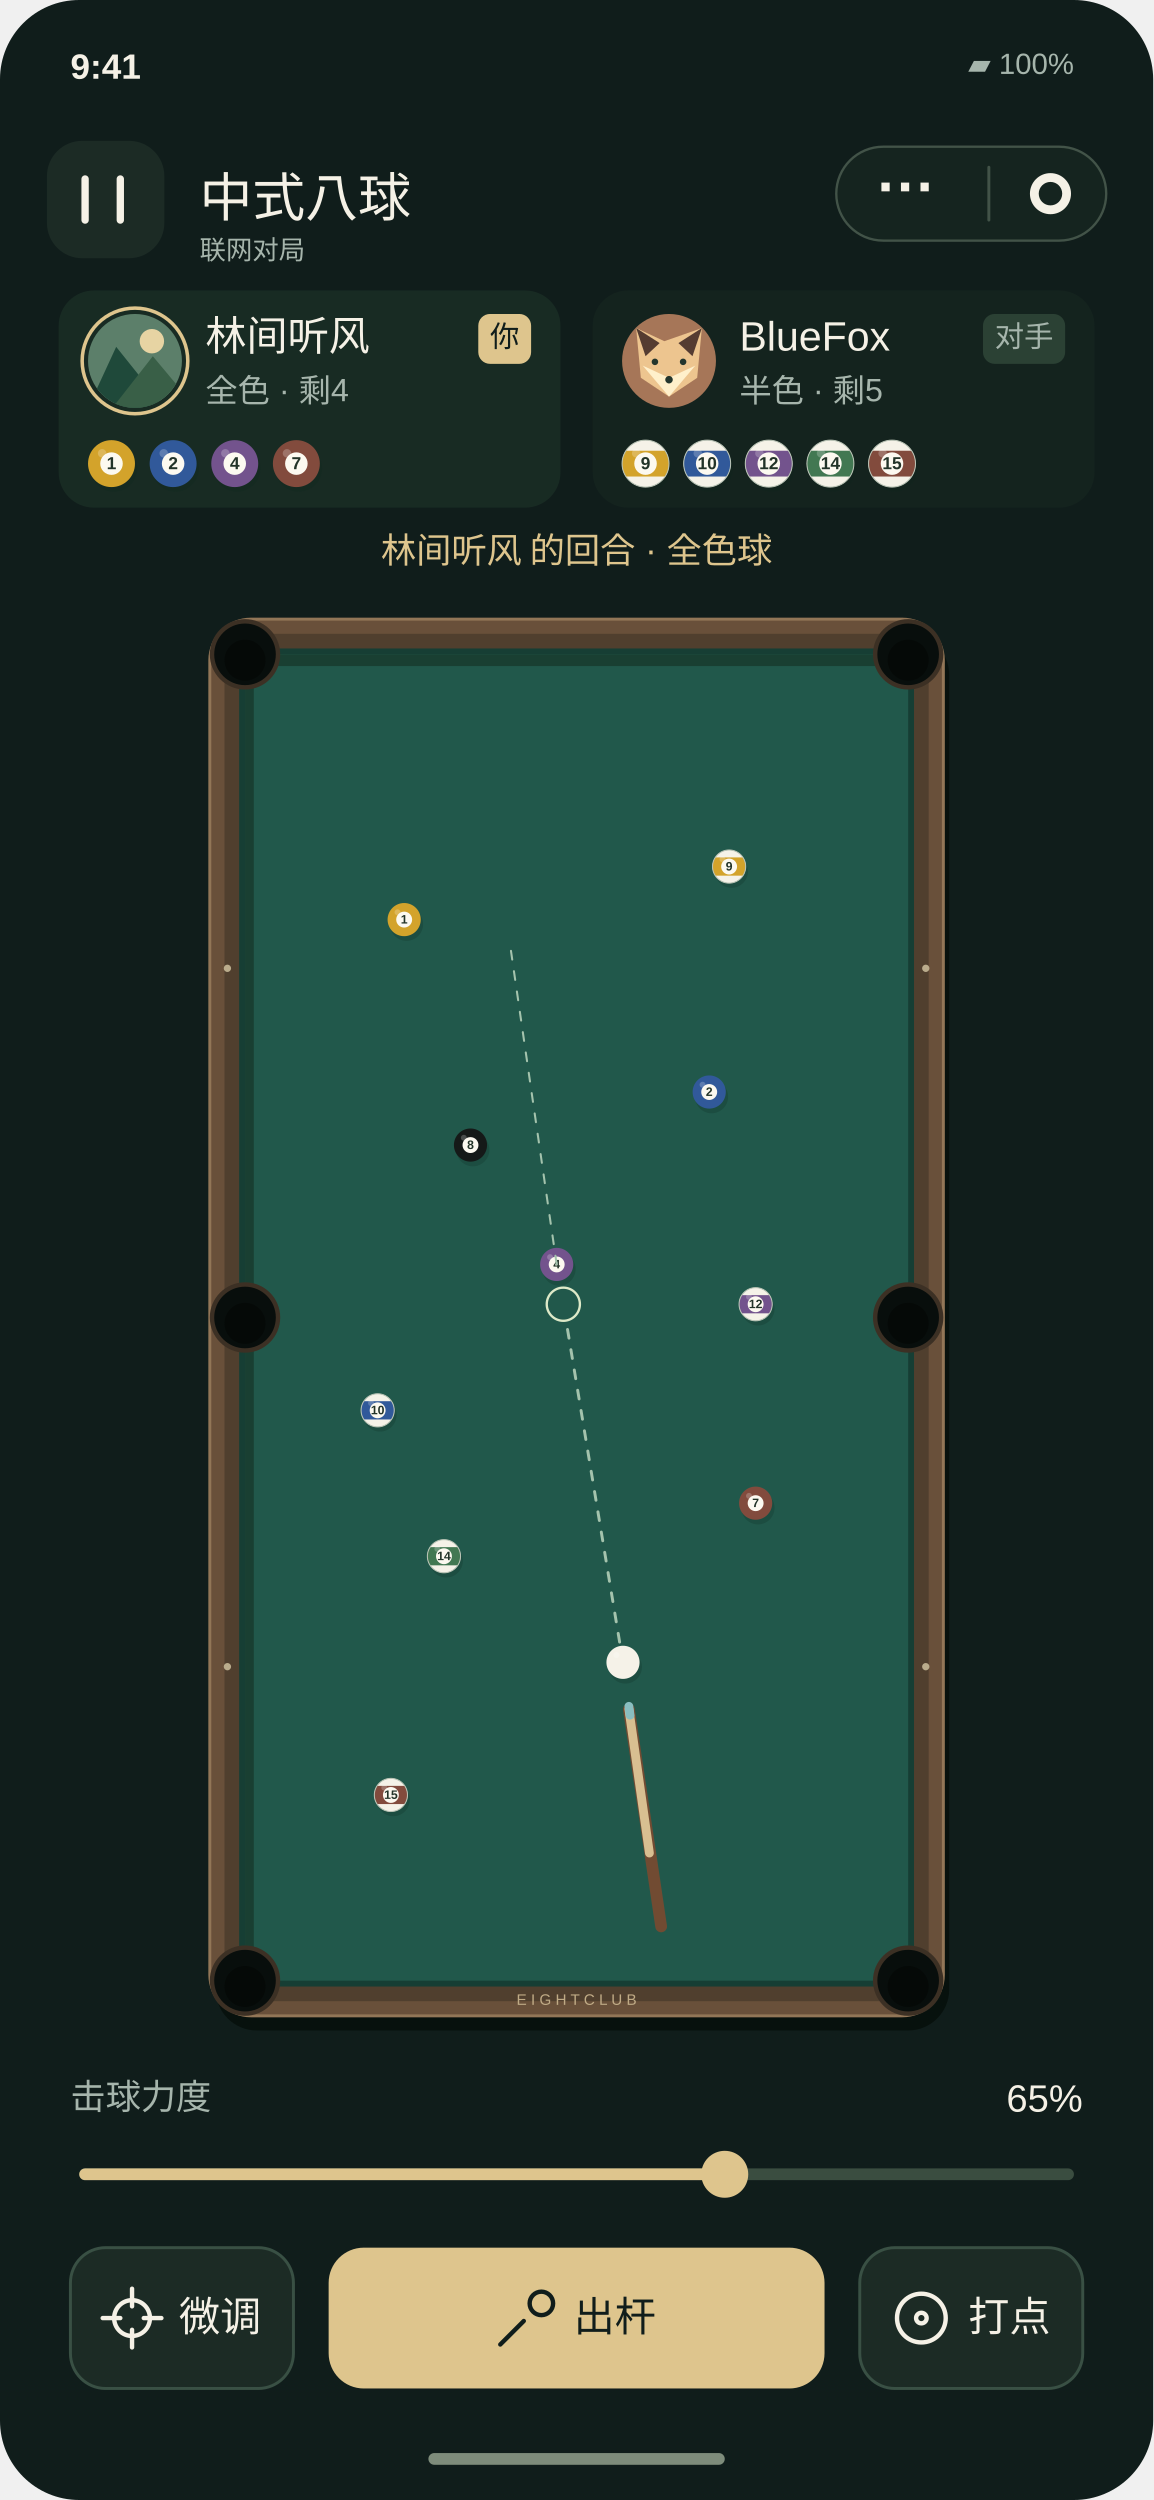
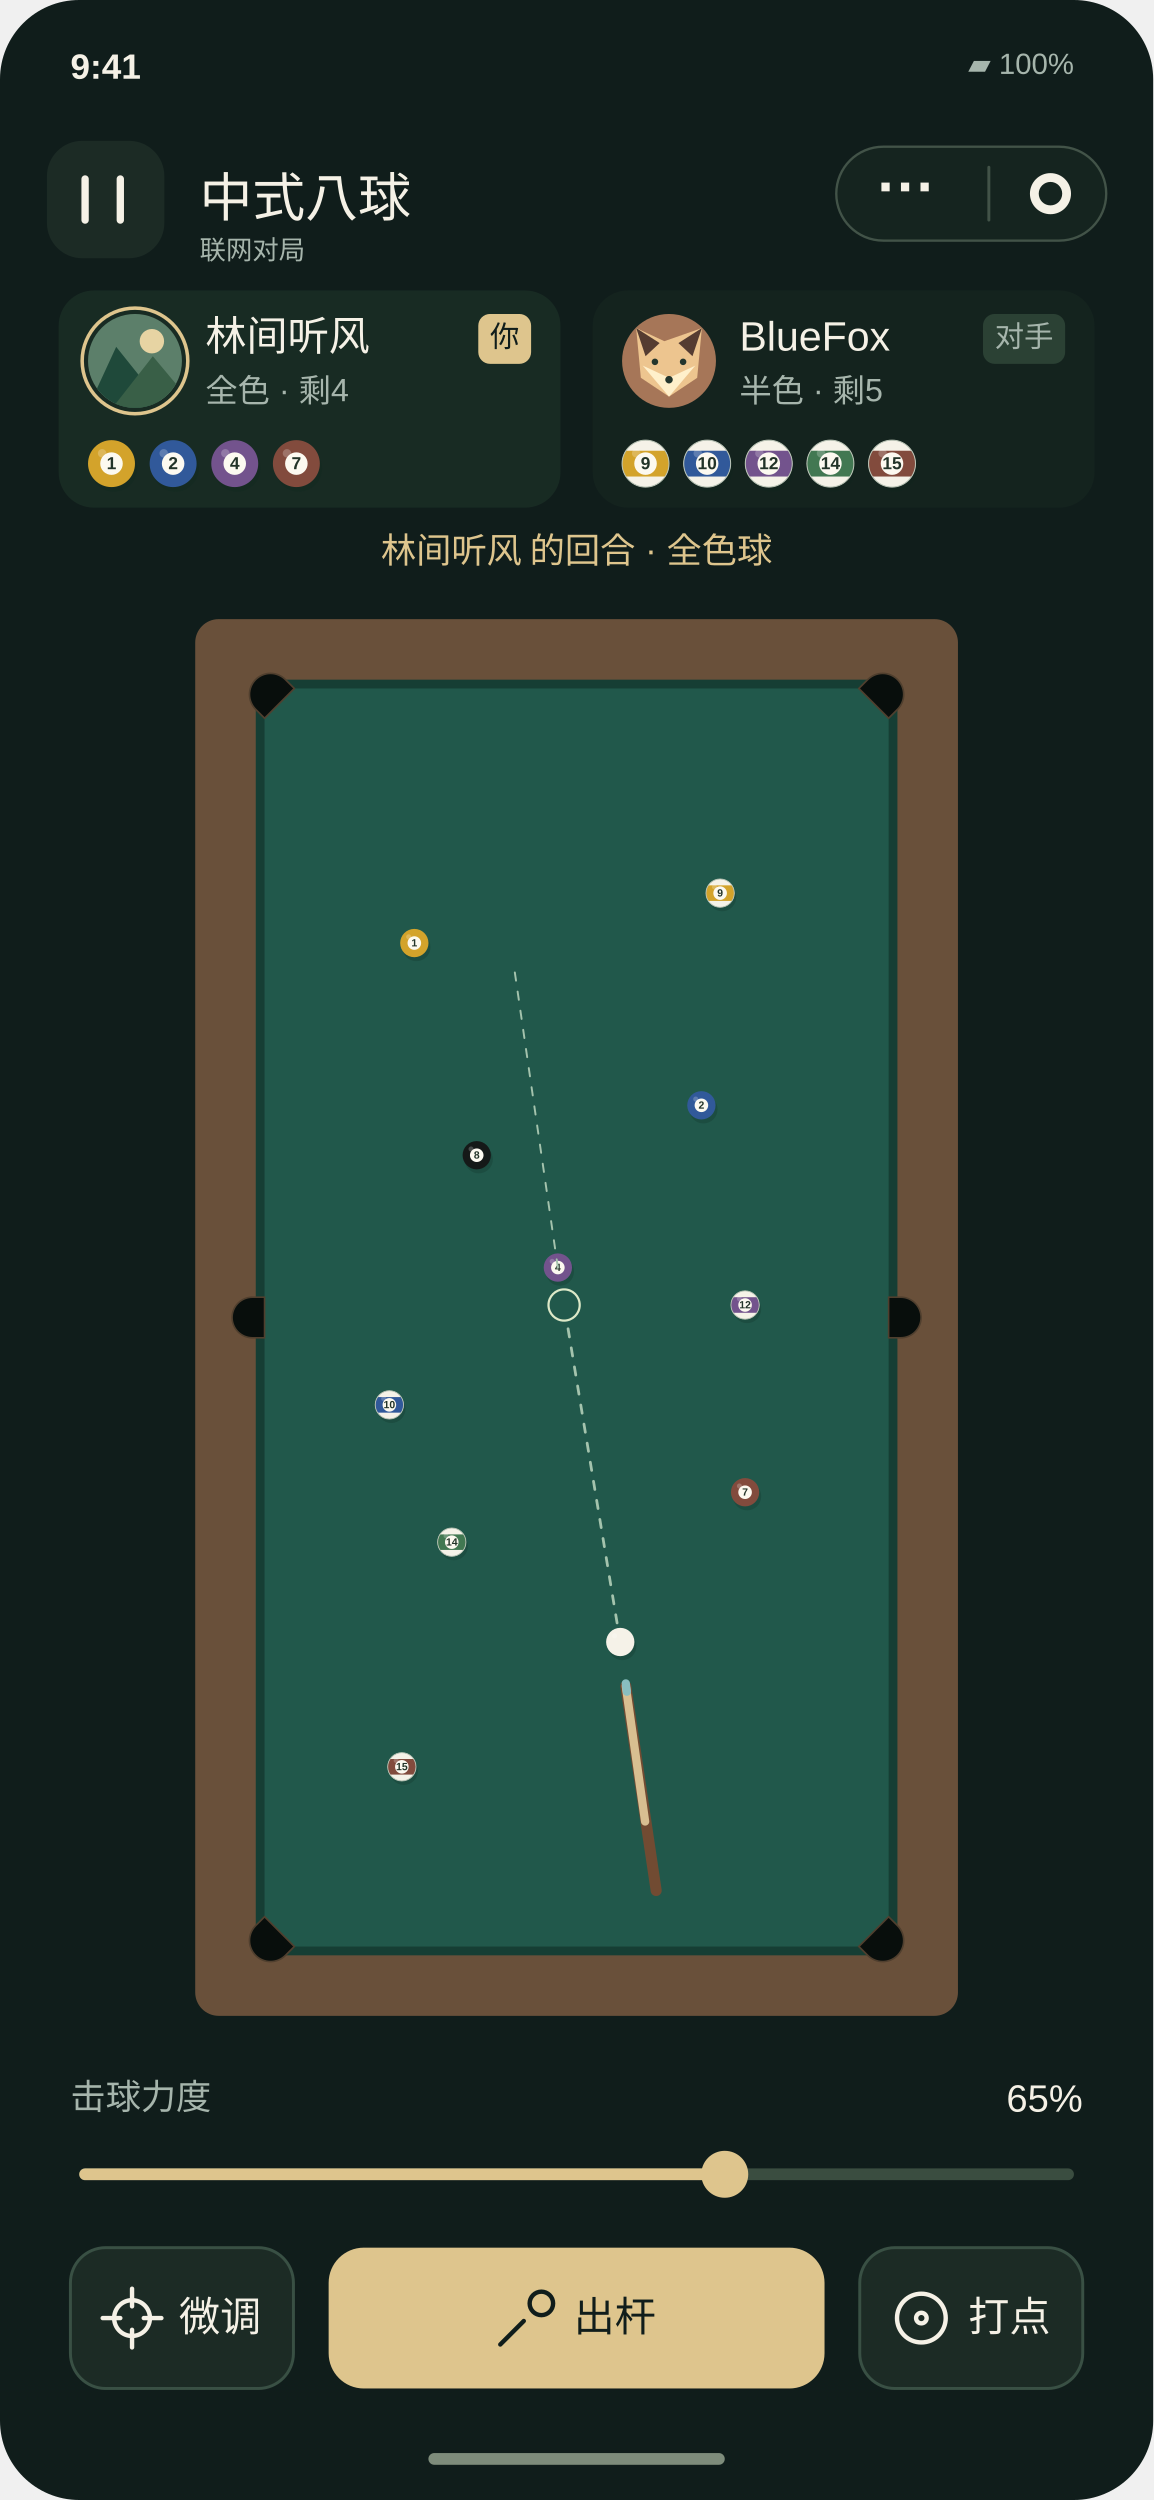
- <svg xmlns="http://www.w3.org/2000/svg" width="393" height="852" viewBox="0 0 393 852">
+ <svg xmlns="http://www.w3.org/2000/svg" width="393" height="852" viewBox="0 0 393 852" data-design-version="1.12" data-pocket-profile="not-finalized">
  <rect x="0" y="0" width="393" height="852" rx="27" fill="#101D1B" stroke="none" stroke-width="1" opacity="1" />
  <text x="24" y="26.84" text-anchor="start" font-family="Arial Unicode MS,PingFang SC,Arial,sans-serif" font-size="12" fill="#F5F1E6" font-weight="700">9:41</text>
  <text x="366" y="25.2" text-anchor="end" font-family="Arial Unicode MS,PingFang SC,Arial,sans-serif" font-size="10" fill="#A6B5AC" font-weight="400">▰  100%</text>
  <rect x="16" y="48" width="40" height="40" rx="12" fill="#1C2B25" stroke="none" stroke-width="1" opacity="1" />
  <line x1="29" y1="61" x2="29" y2="75" stroke="#F5F1E6" stroke-width="2.5" stroke-linecap="round" stroke-linejoin="round" />
  <line x1="41" y1="61" x2="41" y2="75" stroke="#F5F1E6" stroke-width="2.5" stroke-linecap="round" stroke-linejoin="round" />
  <text x="68" y="73.76" text-anchor="start" font-family="Arial Unicode MS,PingFang SC,Arial,sans-serif" font-size="18" fill="#F5F1E6" font-weight="400">中式八球</text>
  <text x="68" y="88.38" text-anchor="start" font-family="Arial Unicode MS,PingFang SC,Arial,sans-serif" font-size="9" fill="#A6B5AC" font-weight="400">联网对局</text>
  <rect x="285" y="50" width="92" height="32" rx="16" fill="#15241F" stroke="#425348" stroke-width="0.8" opacity="1" />
  <text x="309" y="70.4" text-anchor="middle" font-family="Arial Unicode MS,PingFang SC,Arial,sans-serif" font-size="20" fill="#F5F1E6" font-weight="700">···</text>
  <line x1="337" y1="57" x2="337" y2="75" stroke="#425348" stroke-width="1" stroke-linecap="round" stroke-linejoin="round" />
  <circle cx="358" cy="66" r="7" fill="#F5F1E6" stroke="none" stroke-width="1" opacity="1" />
  <circle cx="358" cy="66" r="4" fill="#15241F" stroke="none" stroke-width="1" opacity="1" />
  <rect x="20" y="99" width="171" height="74" rx="12" fill="#182B23" stroke="none" stroke-width="1" opacity="1" />
  <circle cx="46.0" cy="123.0" r="16.0" fill="#5C7F6A" stroke="none" stroke-width="1" opacity="1" />
  <defs>
    <clipPath id="circleclip15">
      <circle cx="46.0" cy="123.0" r="16.0" />
    </clipPath>
  </defs>
  <g clip-path="url(#circleclip15)">
    <circle cx="51.76" cy="116.28" r="4.16" fill="#E7D4A3" stroke="none" stroke-width="1" opacity="1" />
    <polygon points="30,139 39.6,118.2 56.24,139" fill="#1F493A" />
    <polygon points="38.32,139 52.08,121.4 66.8,139" fill="#395F47" />
  </g>
  <circle cx="46.0" cy="123.0" r="18.0" fill="none" stroke="#DEC58D" stroke-width="1.2" />
  <text x="70" y="119.48" text-anchor="start" font-family="Arial Unicode MS,PingFang SC,Arial,sans-serif" font-size="14" fill="#F5F1E6" font-weight="400">林间听风</text>
  <rect x="163" y="107" width="18" height="17" rx="4" fill="#DEC58D" stroke="none" stroke-width="1" opacity="1" />
  <text x="172.0" y="118.2" text-anchor="middle" font-family="Arial Unicode MS,PingFang SC,Arial,sans-serif" font-size="10" fill="#101D1B" font-weight="400">你</text>
  <text x="70" y="137.02" text-anchor="start" font-family="Arial Unicode MS,PingFang SC,Arial,sans-serif" font-size="11" fill="#A6B5AC" font-weight="400">全色 · 剩4</text>
  <circle cx="38.8" cy="159.6" r="8" fill="#09261B" stroke="none" stroke-width="1" opacity="0.22" />
  <circle cx="38" cy="158" r="8" fill="#D3A32B" stroke="none" stroke-width="1" opacity="1" />
  <circle cx="38" cy="158" r="3.84" fill="#FCF9F0" stroke="none" stroke-width="1" opacity="1" />
  <text x="38" y="159.894" text-anchor="middle" font-family="Arial Unicode MS,PingFang SC,Arial,sans-serif" font-size="5.92" fill="#223328" font-weight="700">1</text>
  <circle cx="34.8" cy="154.48" r="1.44" fill="#FFFFFF" stroke="none" stroke-width="1" opacity="0.22" />
  <circle cx="59.8" cy="159.6" r="8" fill="#09261B" stroke="none" stroke-width="1" opacity="0.22" />
  <circle cx="59" cy="158" r="8" fill="#31599A" stroke="none" stroke-width="1" opacity="1" />
  <circle cx="59" cy="158" r="3.84" fill="#FCF9F0" stroke="none" stroke-width="1" opacity="1" />
  <text x="59" y="159.894" text-anchor="middle" font-family="Arial Unicode MS,PingFang SC,Arial,sans-serif" font-size="5.92" fill="#223328" font-weight="700">2</text>
  <circle cx="55.8" cy="154.48" r="1.44" fill="#FFFFFF" stroke="none" stroke-width="1" opacity="0.22" />
  <circle cx="80.8" cy="159.6" r="8" fill="#09261B" stroke="none" stroke-width="1" opacity="0.22" />
  <circle cx="80" cy="158" r="8" fill="#73538D" stroke="none" stroke-width="1" opacity="1" />
  <circle cx="80" cy="158" r="3.84" fill="#FCF9F0" stroke="none" stroke-width="1" opacity="1" />
  <text x="80" y="159.894" text-anchor="middle" font-family="Arial Unicode MS,PingFang SC,Arial,sans-serif" font-size="5.92" fill="#223328" font-weight="700">4</text>
  <circle cx="76.8" cy="154.48" r="1.44" fill="#FFFFFF" stroke="none" stroke-width="1" opacity="0.22" />
  <circle cx="101.8" cy="159.6" r="8" fill="#09261B" stroke="none" stroke-width="1" opacity="0.22" />
  <circle cx="101" cy="158" r="8" fill="#824B3D" stroke="none" stroke-width="1" opacity="1" />
  <circle cx="101" cy="158" r="3.84" fill="#FCF9F0" stroke="none" stroke-width="1" opacity="1" />
  <text x="101" y="159.894" text-anchor="middle" font-family="Arial Unicode MS,PingFang SC,Arial,sans-serif" font-size="5.92" fill="#223328" font-weight="700">7</text>
  <circle cx="97.8" cy="154.48" r="1.44" fill="#FFFFFF" stroke="none" stroke-width="1" opacity="0.22" />
  <rect x="202" y="99" width="171" height="74" rx="12" fill="#14231E" stroke="none" stroke-width="1" opacity="1" />
  <circle cx="228.0" cy="123.0" r="16.0" fill="#A67658" stroke="none" stroke-width="1" opacity="1" />
  <defs>
    <clipPath id="circleclip47">
      <circle cx="228.0" cy="123.0" r="16.0" />
    </clipPath>
  </defs>
  <g clip-path="url(#circleclip47)">
    <polygon points="216.8,111.8 226.4,116.28 239.2,111.8 237.6,128.76 228.0,135.16 218.4,128.76" fill="#EDC58F" />
    <polygon points="216.8,111.8 224.8,116.92 220.0,121.4" fill="#553C31" />
    <polygon points="239.2,111.8 231.2,116.92 236.0,121.4" fill="#553C31" />
    <polygon points="219.04,124.6 228.0,128.76 236.96,124.6 228.0,135.16" fill="#FFF0CB" />
    <circle cx="223.2" cy="123.32" r="1.12" fill="#24362D" stroke="none" stroke-width="1" opacity="1" />
    <circle cx="232.8" cy="123.32" r="1.12" fill="#24362D" stroke="none" stroke-width="1" opacity="1" />
    <circle cx="228.0" cy="129.4" r="1.28" fill="#24362D" stroke="none" stroke-width="1" opacity="1" />
  </g>
  <text x="252" y="119.48" text-anchor="start" font-family="Arial Unicode MS,PingFang SC,Arial,sans-serif" font-size="14" fill="#F5F1E6" font-weight="400">BlueFox</text>
  <rect x="335" y="107" width="28" height="17" rx="4" fill="#2B4134" stroke="none" stroke-width="1" opacity="1" />
  <text x="349.0" y="118.2" text-anchor="middle" font-family="Arial Unicode MS,PingFang SC,Arial,sans-serif" font-size="10" fill="#A6B5AC" font-weight="400">对手</text>
  <text x="252" y="137.02" text-anchor="start" font-family="Arial Unicode MS,PingFang SC,Arial,sans-serif" font-size="11" fill="#A6B5AC" font-weight="400">半色 · 剩5</text>
  <circle cx="220.8" cy="159.6" r="8" fill="#09261B" stroke="none" stroke-width="1" opacity="0.22" />
  <circle cx="220" cy="158" r="8" fill="#F5F2E8" stroke="none" stroke-width="1" opacity="1" />
  <defs>
    <clipPath id="circleclip62">
      <circle cx="220" cy="158" r="8" />
    </clipPath>
  </defs>
  <g clip-path="url(#circleclip62)">
    <polygon points="211.6,153.6 228.4,153.6 228.4,162.4 211.6,162.4" fill="#D3A32B" />
  </g>
  <circle cx="220" cy="158" r="8" fill="none" stroke="#B9C3B5" stroke-width="0.35" />
  <circle cx="220" cy="158" r="3.84" fill="#FCF9F0" stroke="none" stroke-width="1" opacity="1" />
  <text x="220" y="159.894" text-anchor="middle" font-family="Arial Unicode MS,PingFang SC,Arial,sans-serif" font-size="5.92" fill="#223328" font-weight="700">9</text>
  <circle cx="216.8" cy="154.48" r="1.44" fill="#FFFFFF" stroke="none" stroke-width="1" opacity="0.22" />
  <circle cx="241.8" cy="159.6" r="8" fill="#09261B" stroke="none" stroke-width="1" opacity="0.22" />
  <circle cx="241" cy="158" r="8" fill="#F5F2E8" stroke="none" stroke-width="1" opacity="1" />
  <defs>
    <clipPath id="circleclip71">
      <circle cx="241" cy="158" r="8" />
    </clipPath>
  </defs>
  <g clip-path="url(#circleclip71)">
    <polygon points="232.6,153.6 249.4,153.6 249.4,162.4 232.6,162.4" fill="#31599A" />
  </g>
  <circle cx="241" cy="158" r="8" fill="none" stroke="#B9C3B5" stroke-width="0.35" />
  <circle cx="241" cy="158" r="3.84" fill="#FCF9F0" stroke="none" stroke-width="1" opacity="1" />
  <text x="241" y="159.894" text-anchor="middle" font-family="Arial Unicode MS,PingFang SC,Arial,sans-serif" font-size="5.92" fill="#223328" font-weight="700">10</text>
  <circle cx="237.8" cy="154.48" r="1.44" fill="#FFFFFF" stroke="none" stroke-width="1" opacity="0.22" />
  <circle cx="262.8" cy="159.6" r="8" fill="#09261B" stroke="none" stroke-width="1" opacity="0.22" />
  <circle cx="262" cy="158" r="8" fill="#F5F2E8" stroke="none" stroke-width="1" opacity="1" />
  <defs>
    <clipPath id="circleclip80">
      <circle cx="262" cy="158" r="8" />
    </clipPath>
  </defs>
  <g clip-path="url(#circleclip80)">
    <polygon points="253.6,153.6 270.4,153.6 270.4,162.4 253.6,162.4" fill="#73538D" />
  </g>
  <circle cx="262" cy="158" r="8" fill="none" stroke="#B9C3B5" stroke-width="0.35" />
  <circle cx="262" cy="158" r="3.84" fill="#FCF9F0" stroke="none" stroke-width="1" opacity="1" />
  <text x="262" y="159.894" text-anchor="middle" font-family="Arial Unicode MS,PingFang SC,Arial,sans-serif" font-size="5.92" fill="#223328" font-weight="700">12</text>
  <circle cx="258.8" cy="154.48" r="1.44" fill="#FFFFFF" stroke="none" stroke-width="1" opacity="0.22" />
  <circle cx="283.8" cy="159.6" r="8" fill="#09261B" stroke="none" stroke-width="1" opacity="0.22" />
  <circle cx="283" cy="158" r="8" fill="#F5F2E8" stroke="none" stroke-width="1" opacity="1" />
  <defs>
    <clipPath id="circleclip89">
      <circle cx="283" cy="158" r="8" />
    </clipPath>
  </defs>
  <g clip-path="url(#circleclip89)">
    <polygon points="274.6,153.6 291.4,153.6 291.4,162.4 274.6,162.4" fill="#427852" />
  </g>
  <circle cx="283" cy="158" r="8" fill="none" stroke="#B9C3B5" stroke-width="0.35" />
  <circle cx="283" cy="158" r="3.84" fill="#FCF9F0" stroke="none" stroke-width="1" opacity="1" />
  <text x="283" y="159.894" text-anchor="middle" font-family="Arial Unicode MS,PingFang SC,Arial,sans-serif" font-size="5.92" fill="#223328" font-weight="700">14</text>
  <circle cx="279.8" cy="154.48" r="1.44" fill="#FFFFFF" stroke="none" stroke-width="1" opacity="0.22" />
  <circle cx="304.8" cy="159.6" r="8" fill="#09261B" stroke="none" stroke-width="1" opacity="0.22" />
  <circle cx="304" cy="158" r="8" fill="#F5F2E8" stroke="none" stroke-width="1" opacity="1" />
  <defs>
    <clipPath id="circleclip98">
      <circle cx="304" cy="158" r="8" />
    </clipPath>
  </defs>
  <g clip-path="url(#circleclip98)">
    <polygon points="295.6,153.6 312.4,153.6 312.4,162.4 295.6,162.4" fill="#824B3D" />
  </g>
  <circle cx="304" cy="158" r="8" fill="none" stroke="#B9C3B5" stroke-width="0.35" />
  <circle cx="304" cy="158" r="3.84" fill="#FCF9F0" stroke="none" stroke-width="1" opacity="1" />
  <text x="304" y="159.894" text-anchor="middle" font-family="Arial Unicode MS,PingFang SC,Arial,sans-serif" font-size="5.92" fill="#223328" font-weight="700">15</text>
  <circle cx="300.8" cy="154.48" r="1.44" fill="#FFFFFF" stroke="none" stroke-width="1" opacity="0.22" />
  <text x="196.5" y="191.84" text-anchor="middle" font-family="Arial Unicode MS,PingFang SC,Arial,sans-serif" font-size="12" fill="#DEC58D" font-weight="400">林间听风 的回合 · 全色球</text>
-   <rect x="73.5" y="216" width="250" height="476" rx="14" fill="#07110D" stroke="none" stroke-width="1" opacity="1" />
-   <rect x="71.5" y="211" width="250" height="476" rx="14" fill="#69503A" stroke="#927657" stroke-width="1" opacity="1" />
-   <rect x="76.5" y="216" width="240" height="466" rx="10" fill="#503F2E" stroke="none" stroke-width="1" opacity="1" />
-   <rect x="81.5" y="221" width="230" height="456" rx="6" fill="#163E34" stroke="none" stroke-width="1" opacity="1" />
-   <rect x="83.5" y="223" width="226" height="452" rx="0" fill="#21584B" stroke="none" stroke-width="1" opacity="1" />
-   <rect x="83.5" y="223" width="226" height="4" rx="0" fill="#193F32" stroke="none" stroke-width="1" opacity="1" />
-   <rect x="83.5" y="223" width="3" height="452" rx="0" fill="#193F32" stroke="none" stroke-width="1" opacity="1" />
-   <circle cx="77.5" cy="330" r="1.25" fill="#BAAC8C" stroke="none" stroke-width="1" opacity="1" />
-   <circle cx="77.5" cy="568" r="1.25" fill="#BAAC8C" stroke="none" stroke-width="1" opacity="1" />
-   <circle cx="315.5" cy="330" r="1.25" fill="#BAAC8C" stroke="none" stroke-width="1" opacity="1" />
-   <circle cx="315.5" cy="568" r="1.25" fill="#BAAC8C" stroke="none" stroke-width="1" opacity="1" />
-   <text x="196.5" y="683.264" text-anchor="middle" font-family="Arial Unicode MS,PingFang SC,Arial,sans-serif" font-size="5.2" fill="#C0AB86" font-weight="400">E I G H T   C L U B</text>
-   <circle cx="83.5" cy="223" r="12" fill="#3C3024" stroke="none" stroke-width="1" opacity="1" />
-   <circle cx="83.5" cy="223" r="10.5" fill="#080E0C" stroke="none" stroke-width="1" opacity="1" />
-   <circle cx="83.5" cy="225" r="7" fill="#050907" stroke="none" stroke-width="1" opacity="1" />
-   <circle cx="309.5" cy="223" r="12" fill="#3C3024" stroke="none" stroke-width="1" opacity="1" />
-   <circle cx="309.5" cy="223" r="10.5" fill="#080E0C" stroke="none" stroke-width="1" opacity="1" />
-   <circle cx="309.5" cy="225" r="7" fill="#050907" stroke="none" stroke-width="1" opacity="1" />
-   <circle cx="83.5" cy="449.0" r="12" fill="#3C3024" stroke="none" stroke-width="1" opacity="1" />
-   <circle cx="83.5" cy="449.0" r="10.5" fill="#080E0C" stroke="none" stroke-width="1" opacity="1" />
-   <circle cx="83.5" cy="451.0" r="7" fill="#050907" stroke="none" stroke-width="1" opacity="1" />
-   <circle cx="309.5" cy="449.0" r="12" fill="#3C3024" stroke="none" stroke-width="1" opacity="1" />
-   <circle cx="309.5" cy="449.0" r="10.5" fill="#080E0C" stroke="none" stroke-width="1" opacity="1" />
-   <circle cx="309.5" cy="451.0" r="7" fill="#050907" stroke="none" stroke-width="1" opacity="1" />
-   <circle cx="83.5" cy="675" r="12" fill="#3C3024" stroke="none" stroke-width="1" opacity="1" />
-   <circle cx="83.5" cy="675" r="10.5" fill="#080E0C" stroke="none" stroke-width="1" opacity="1" />
-   <circle cx="83.5" cy="677" r="7" fill="#050907" stroke="none" stroke-width="1" opacity="1" />
-   <circle cx="309.5" cy="675" r="12" fill="#3C3024" stroke="none" stroke-width="1" opacity="1" />
-   <circle cx="309.5" cy="675" r="10.5" fill="#080E0C" stroke="none" stroke-width="1" opacity="1" />
-   <circle cx="309.5" cy="677" r="7" fill="#050907" stroke="none" stroke-width="1" opacity="1" />
-   <circle cx="138.54" cy="315.0" r="5.65" fill="#09261B" stroke="none" stroke-width="1" opacity="0.22" />
-   <circle cx="137.74" cy="313.4" r="5.65" fill="#D3A32B" stroke="none" stroke-width="1" opacity="1" />
-   <circle cx="137.74" cy="313.4" r="2.712" fill="#FCF9F0" stroke="none" stroke-width="1" opacity="1" />
-   <text x="137.74" y="314.738" text-anchor="middle" font-family="Arial Unicode MS,PingFang SC,Arial,sans-serif" font-size="4.181" fill="#223328" font-weight="700">1</text>
-   <circle cx="135.48" cy="310.914" r="1.017" fill="#FFFFFF" stroke="none" stroke-width="1" opacity="0.22" />
-   <circle cx="242.5" cy="373.76" r="5.65" fill="#09261B" stroke="none" stroke-width="1" opacity="0.22" />
-   <circle cx="241.7" cy="372.16" r="5.65" fill="#31599A" stroke="none" stroke-width="1" opacity="1" />
-   <circle cx="241.7" cy="372.16" r="2.712" fill="#FCF9F0" stroke="none" stroke-width="1" opacity="1" />
-   <text x="241.7" y="373.498" text-anchor="middle" font-family="Arial Unicode MS,PingFang SC,Arial,sans-serif" font-size="4.181" fill="#223328" font-weight="700">2</text>
-   <circle cx="239.44" cy="369.674" r="1.017" fill="#FFFFFF" stroke="none" stroke-width="1" opacity="0.22" />
-   <circle cx="190.52" cy="432.52" r="5.65" fill="#09261B" stroke="none" stroke-width="1" opacity="0.22" />
-   <circle cx="189.72" cy="430.92" r="5.65" fill="#73538D" stroke="none" stroke-width="1" opacity="1" />
-   <circle cx="189.72" cy="430.92" r="2.712" fill="#FCF9F0" stroke="none" stroke-width="1" opacity="1" />
-   <text x="189.72" y="432.258" text-anchor="middle" font-family="Arial Unicode MS,PingFang SC,Arial,sans-serif" font-size="4.181" fill="#223328" font-weight="700">4</text>
-   <circle cx="187.46" cy="428.434" r="1.017" fill="#FFFFFF" stroke="none" stroke-width="1" opacity="0.22" />
-   <circle cx="258.32" cy="513.88" r="5.65" fill="#09261B" stroke="none" stroke-width="1" opacity="0.22" />
-   <circle cx="257.52" cy="512.28" r="5.65" fill="#824B3D" stroke="none" stroke-width="1" opacity="1" />
-   <circle cx="257.52" cy="512.28" r="2.712" fill="#FCF9F0" stroke="none" stroke-width="1" opacity="1" />
-   <text x="257.52" y="513.618" text-anchor="middle" font-family="Arial Unicode MS,PingFang SC,Arial,sans-serif" font-size="4.181" fill="#223328" font-weight="700">7</text>
-   <circle cx="255.26" cy="509.794" r="1.017" fill="#FFFFFF" stroke="none" stroke-width="1" opacity="0.22" />
-   <circle cx="161.14" cy="391.84" r="5.65" fill="#09261B" stroke="none" stroke-width="1" opacity="0.22" />
-   <circle cx="160.34" cy="390.24" r="5.65" fill="#151918" stroke="none" stroke-width="1" opacity="1" />
-   <circle cx="160.34" cy="390.24" r="2.712" fill="#FCF9F0" stroke="none" stroke-width="1" opacity="1" />
-   <text x="160.34" y="391.578" text-anchor="middle" font-family="Arial Unicode MS,PingFang SC,Arial,sans-serif" font-size="4.181" fill="#223328" font-weight="700">8</text>
-   <circle cx="158.08" cy="387.754" r="1.017" fill="#FFFFFF" stroke="none" stroke-width="1" opacity="0.22" />
-   <circle cx="249.28" cy="296.92" r="5.65" fill="#09261B" stroke="none" stroke-width="1" opacity="0.22" />
-   <circle cx="248.48" cy="295.32" r="5.65" fill="#F5F2E8" stroke="none" stroke-width="1" opacity="1" />
-   <defs>
-     <clipPath id="circleclip163">
-       <circle cx="248.48" cy="295.32" r="5.65" />
-     </clipPath>
-   </defs>
-   <g clip-path="url(#circleclip163)">
-     <polygon points="242.547,292.212 254.412,292.212 254.412,298.428 242.547,298.428" fill="#D3A32B" />
-   </g>
-   <circle cx="248.48" cy="295.32" r="5.65" fill="none" stroke="#B9C3B5" stroke-width="0.35" />
-   <circle cx="248.48" cy="295.32" r="2.712" fill="#FCF9F0" stroke="none" stroke-width="1" opacity="1" />
-   <text x="248.48" y="296.658" text-anchor="middle" font-family="Arial Unicode MS,PingFang SC,Arial,sans-serif" font-size="4.181" fill="#223328" font-weight="700">9</text>
-   <circle cx="246.22" cy="292.834" r="1.017" fill="#FFFFFF" stroke="none" stroke-width="1" opacity="0.22" />
-   <circle cx="129.5" cy="482.24" r="5.65" fill="#09261B" stroke="none" stroke-width="1" opacity="0.22" />
-   <circle cx="128.7" cy="480.64" r="5.65" fill="#F5F2E8" stroke="none" stroke-width="1" opacity="1" />
-   <defs>
-     <clipPath id="circleclip172">
-       <circle cx="128.7" cy="480.64" r="5.65" />
-     </clipPath>
-   </defs>
-   <g clip-path="url(#circleclip172)">
-     <polygon points="122.767,477.532 134.632,477.532 134.632,483.748 122.767,483.748" fill="#31599A" />
-   </g>
-   <circle cx="128.7" cy="480.64" r="5.65" fill="none" stroke="#B9C3B5" stroke-width="0.35" />
-   <circle cx="128.7" cy="480.64" r="2.712" fill="#FCF9F0" stroke="none" stroke-width="1" opacity="1" />
-   <text x="128.7" y="481.978" text-anchor="middle" font-family="Arial Unicode MS,PingFang SC,Arial,sans-serif" font-size="4.181" fill="#223328" font-weight="700">10</text>
-   <circle cx="126.44" cy="478.154" r="1.017" fill="#FFFFFF" stroke="none" stroke-width="1" opacity="0.22" />
-   <circle cx="258.32" cy="446.08" r="5.65" fill="#09261B" stroke="none" stroke-width="1" opacity="0.22" />
-   <circle cx="257.52" cy="444.48" r="5.65" fill="#F5F2E8" stroke="none" stroke-width="1" opacity="1" />
-   <defs>
-     <clipPath id="circleclip181">
-       <circle cx="257.52" cy="444.48" r="5.65" />
-     </clipPath>
-   </defs>
-   <g clip-path="url(#circleclip181)">
-     <polygon points="251.587,441.373 263.452,441.373 263.452,447.588 251.587,447.588" fill="#73538D" />
-   </g>
-   <circle cx="257.52" cy="444.48" r="5.65" fill="none" stroke="#B9C3B5" stroke-width="0.35" />
-   <circle cx="257.52" cy="444.48" r="2.712" fill="#FCF9F0" stroke="none" stroke-width="1" opacity="1" />
-   <text x="257.52" y="445.818" text-anchor="middle" font-family="Arial Unicode MS,PingFang SC,Arial,sans-serif" font-size="4.181" fill="#223328" font-weight="700">12</text>
-   <circle cx="255.26" cy="441.994" r="1.017" fill="#FFFFFF" stroke="none" stroke-width="1" opacity="0.22" />
-   <circle cx="152.1" cy="531.96" r="5.65" fill="#09261B" stroke="none" stroke-width="1" opacity="0.22" />
-   <circle cx="151.3" cy="530.36" r="5.65" fill="#F5F2E8" stroke="none" stroke-width="1" opacity="1" />
-   <defs>
-     <clipPath id="circleclip190">
-       <circle cx="151.3" cy="530.36" r="5.65" />
-     </clipPath>
-   </defs>
-   <g clip-path="url(#circleclip190)">
-     <polygon points="145.368,527.253 157.233,527.253 157.233,533.467 145.368,533.467" fill="#427852" />
-   </g>
-   <circle cx="151.3" cy="530.36" r="5.65" fill="none" stroke="#B9C3B5" stroke-width="0.35" />
-   <circle cx="151.3" cy="530.36" r="2.712" fill="#FCF9F0" stroke="none" stroke-width="1" opacity="1" />
-   <text x="151.3" y="531.698" text-anchor="middle" font-family="Arial Unicode MS,PingFang SC,Arial,sans-serif" font-size="4.181" fill="#223328" font-weight="700">14</text>
-   <circle cx="149.04" cy="527.874" r="1.017" fill="#FFFFFF" stroke="none" stroke-width="1" opacity="0.22" />
-   <circle cx="134.02" cy="613.32" r="5.65" fill="#09261B" stroke="none" stroke-width="1" opacity="0.22" />
-   <circle cx="133.22" cy="611.72" r="5.65" fill="#F5F2E8" stroke="none" stroke-width="1" opacity="1" />
-   <defs>
-     <clipPath id="circleclip199">
-       <circle cx="133.22" cy="611.72" r="5.65" />
-     </clipPath>
-   </defs>
-   <g clip-path="url(#circleclip199)">
-     <polygon points="127.287,608.613 139.153,608.613 139.153,614.827 127.287,614.827" fill="#824B3D" />
-   </g>
-   <circle cx="133.22" cy="611.72" r="5.65" fill="none" stroke="#B9C3B5" stroke-width="0.35" />
-   <circle cx="133.22" cy="611.72" r="2.712" fill="#FCF9F0" stroke="none" stroke-width="1" opacity="1" />
-   <text x="133.22" y="613.058" text-anchor="middle" font-family="Arial Unicode MS,PingFang SC,Arial,sans-serif" font-size="4.181" fill="#223328" font-weight="700">15</text>
-   <circle cx="130.96" cy="609.234" r="1.017" fill="#FFFFFF" stroke="none" stroke-width="1" opacity="0.22" />
-   <line x1="212.32" y1="566.52" x2="191.98" y2="444.48" stroke="#A4C3AD" stroke-width="1" stroke-linecap="round" stroke-linejoin="round" stroke-dasharray="3,4" />
-   <circle cx="191.98" cy="444.48" r="5.65" fill="#21584B" stroke="#DDE9C8" stroke-width="0.8" opacity="1" />
-   <line x1="189.72" y1="430.92" x2="173.9" y2="322.44" stroke="#A4C3AD" stroke-width="0.7" stroke-linecap="round" stroke-linejoin="round" stroke-dasharray="3,4" />
-   <line x1="214.32" y1="582.52" x2="225.32" y2="656.52" stroke="#714B32" stroke-width="4" stroke-linecap="round" stroke-linejoin="round" />
-   <line x1="214.32" y1="582.52" x2="221.32" y2="631.52" stroke="#D8BF91" stroke-width="3" stroke-linecap="round" stroke-linejoin="round" />
-   <line x1="214.32" y1="581.52" x2="214.72" y2="584.52" stroke="#89BEC0" stroke-width="3" stroke-linecap="round" stroke-linejoin="round" />
-   <circle cx="213.12" cy="568.12" r="5.65" fill="#09261B" stroke="none" stroke-width="1" opacity="0.22" />
-   <circle cx="212.32" cy="566.52" r="5.65" fill="#F5F2E8" stroke="none" stroke-width="1" opacity="1" />
-   <circle cx="210.06" cy="564.034" r="1.017" fill="#FFFFFF" stroke="none" stroke-width="1" opacity="0.22" />
+   <g data-table-reference="JOY Q8 Pro" data-pocket-status="candidate-mouth-width-unverified-rear-profile">
+     <rect x="66.528" y="211.0" width="259.943" height="476.0" rx="8" fill="#69503A" />
+     <rect x="87.16" y="231.631" width="218.681" height="434.738" rx="3" fill="#163E34" />
+     <rect x="90.16" y="234.631" width="212.681" height="428.738" fill="#21584B" />
+     <path data-role="pocket-visual-prototype" d="M 100.305,234.631 L 97.261,231.588 L 96.74,231.115 L 96.174,230.695 L 95.57,230.334 L 94.934,230.033 L 94.271,229.795 L 93.588,229.624 L 92.892,229.521 L 92.189,229.486 L 91.485,229.521 L 90.789,229.624 L 90.106,229.795 L 89.443,230.033 L 88.807,230.334 L 88.203,230.695 L 87.638,231.115 L 87.116,231.588 L 86.643,232.109 L 86.224,232.675 L 85.862,233.279 L 85.561,233.915 L 85.324,234.578 L 85.153,235.261 L 85.049,235.957 L 85.015,236.66 L 85.049,237.363 L 85.153,238.06 L 85.324,238.743 L 85.561,239.406 L 85.862,240.042 L 86.224,240.646 L 86.643,241.211 L 87.116,241.733 L 90.16,244.776 Z" fill="#080E0C" stroke="#503F2E" stroke-width="0.574" />
+     <path data-role="pocket-visual-prototype" d="M 90.16,442.079 L 86.007,442.079 L 85.329,442.113 L 84.657,442.212 L 83.998,442.377 L 83.359,442.606 L 82.745,442.897 L 82.162,443.246 L 81.617,443.65 L 81.114,444.106 L 80.658,444.61 L 80.253,445.155 L 79.904,445.738 L 79.613,446.352 L 79.385,446.991 L 79.22,447.65 L 79.12,448.322 L 79.087,449 L 79.12,449.678 L 79.22,450.35 L 79.385,451.009 L 79.613,451.648 L 79.904,452.262 L 80.253,452.845 L 80.658,453.39 L 81.114,453.894 L 81.617,454.35 L 82.162,454.754 L 82.745,455.103 L 83.359,455.394 L 83.998,455.623 L 84.657,455.788 L 85.329,455.887 L 86.007,455.921 L 90.16,455.921 Z" fill="#080E0C" stroke="#503F2E" stroke-width="0.554" />
+     <path data-role="pocket-visual-prototype" d="M 90.16,653.224 L 87.116,656.267 L 86.643,656.789 L 86.224,657.354 L 85.862,657.958 L 85.561,658.594 L 85.324,659.257 L 85.153,659.94 L 85.049,660.637 L 85.015,661.34 L 85.049,662.043 L 85.153,662.739 L 85.324,663.422 L 85.561,664.085 L 85.862,664.721 L 86.224,665.325 L 86.643,665.891 L 87.116,666.412 L 87.638,666.885 L 88.203,667.305 L 88.807,667.666 L 89.443,667.967 L 90.106,668.205 L 90.789,668.376 L 91.485,668.479 L 92.189,668.514 L 92.892,668.479 L 93.588,668.376 L 94.271,668.205 L 94.934,667.967 L 95.57,667.666 L 96.174,667.305 L 96.74,666.885 L 97.261,666.412 L 100.305,663.369 Z" fill="#080E0C" stroke="#503F2E" stroke-width="0.574" />
+     <path data-role="pocket-visual-prototype" d="M 302.84,244.776 L 305.884,241.733 L 306.357,241.211 L 306.776,240.646 L 307.138,240.042 L 307.439,239.406 L 307.676,238.743 L 307.847,238.06 L 307.951,237.363 L 307.985,236.66 L 307.951,235.957 L 307.847,235.261 L 307.676,234.578 L 307.439,233.915 L 307.138,233.279 L 306.776,232.675 L 306.357,232.109 L 305.884,231.588 L 305.362,231.115 L 304.797,230.695 L 304.193,230.334 L 303.557,230.033 L 302.894,229.795 L 302.211,229.624 L 301.515,229.521 L 300.811,229.486 L 300.108,229.521 L 299.412,229.624 L 298.729,229.795 L 298.066,230.033 L 297.43,230.334 L 296.826,230.695 L 296.26,231.115 L 295.739,231.588 L 292.695,234.631 Z" fill="#080E0C" stroke="#503F2E" stroke-width="0.574" />
+     <path data-role="pocket-visual-prototype" d="M 302.84,455.921 L 306.993,455.921 L 307.671,455.887 L 308.343,455.788 L 309.002,455.623 L 309.641,455.394 L 310.255,455.103 L 310.838,454.754 L 311.383,454.35 L 311.886,453.894 L 312.342,453.39 L 312.747,452.845 L 313.096,452.262 L 313.387,451.648 L 313.615,451.009 L 313.78,450.35 L 313.88,449.678 L 313.913,449 L 313.88,448.322 L 313.78,447.65 L 313.615,446.991 L 313.387,446.352 L 313.096,445.738 L 312.747,445.155 L 312.342,444.61 L 311.886,444.106 L 311.383,443.65 L 310.838,443.246 L 310.255,442.897 L 309.641,442.606 L 309.002,442.377 L 308.343,442.212 L 307.671,442.113 L 306.993,442.079 L 302.84,442.079 Z" fill="#080E0C" stroke="#503F2E" stroke-width="0.554" />
+     <path data-role="pocket-visual-prototype" d="M 292.695,663.369 L 295.739,666.412 L 296.26,666.885 L 296.826,667.305 L 297.43,667.666 L 298.066,667.967 L 298.729,668.205 L 299.412,668.376 L 300.108,668.479 L 300.811,668.514 L 301.515,668.479 L 302.211,668.376 L 302.894,668.205 L 303.557,667.967 L 304.193,667.666 L 304.797,667.305 L 305.362,666.885 L 305.884,666.412 L 306.357,665.891 L 306.776,665.325 L 307.138,664.721 L 307.439,664.085 L 307.676,663.422 L 307.847,662.739 L 307.951,662.043 L 307.985,661.34 L 307.951,660.637 L 307.847,659.94 L 307.676,659.257 L 307.439,658.594 L 307.138,657.958 L 306.776,657.354 L 306.357,656.789 L 305.884,656.267 L 302.84,653.224 Z" fill="#080E0C" stroke="#503F2E" stroke-width="0.574" />
+   </g>
+   <g transform="translate(11.58059 26.4615) scale(0.9410657)" data-role="state-composition-not-metrology">
+     <g transform="translate(12.79014 29.10143) scale(0.9071429)" data-role="physical-ball-scale">
+       <circle cx="138.54" cy="315.0" r="5.65" fill="#09261B" stroke="none" stroke-width="1" opacity="0.22" />
+       <circle cx="137.74" cy="313.4" r="5.65" fill="#D3A32B" stroke="none" stroke-width="1" opacity="1" />
+       <circle cx="137.74" cy="313.4" r="2.712" fill="#FCF9F0" stroke="none" stroke-width="1" opacity="1" />
+       <text x="137.74" y="314.738" text-anchor="middle" font-family="Arial Unicode MS,PingFang SC,Arial,sans-serif" font-size="4.181" fill="#223328" font-weight="700">1</text>
+       <circle cx="135.48" cy="310.914" r="1.017" fill="#FFFFFF" stroke="none" stroke-width="1" opacity="0.22" />
+     </g>
+     <g transform="translate(22.44357 34.55771) scale(0.9071429)" data-role="physical-ball-scale">
+       <circle cx="242.5" cy="373.76" r="5.65" fill="#09261B" stroke="none" stroke-width="1" opacity="0.22" />
+       <circle cx="241.7" cy="372.16" r="5.65" fill="#31599A" stroke="none" stroke-width="1" opacity="1" />
+       <circle cx="241.7" cy="372.16" r="2.712" fill="#FCF9F0" stroke="none" stroke-width="1" opacity="1" />
+       <text x="241.7" y="373.498" text-anchor="middle" font-family="Arial Unicode MS,PingFang SC,Arial,sans-serif" font-size="4.181" fill="#223328" font-weight="700">2</text>
+       <circle cx="239.44" cy="369.674" r="1.017" fill="#FFFFFF" stroke="none" stroke-width="1" opacity="0.22" />
+     </g>
+     <g transform="translate(17.61686 40.014) scale(0.9071429)" data-role="physical-ball-scale">
+       <circle cx="190.52" cy="432.52" r="5.65" fill="#09261B" stroke="none" stroke-width="1" opacity="0.22" />
+       <circle cx="189.72" cy="430.92" r="5.65" fill="#73538D" stroke="none" stroke-width="1" opacity="1" />
+       <circle cx="189.72" cy="430.92" r="2.712" fill="#FCF9F0" stroke="none" stroke-width="1" opacity="1" />
+       <text x="189.72" y="432.258" text-anchor="middle" font-family="Arial Unicode MS,PingFang SC,Arial,sans-serif" font-size="4.181" fill="#223328" font-weight="700">4</text>
+       <circle cx="187.46" cy="428.434" r="1.017" fill="#FFFFFF" stroke="none" stroke-width="1" opacity="0.22" />
+     </g>
+     <g transform="translate(23.91257 47.56886) scale(0.9071429)" data-role="physical-ball-scale">
+       <circle cx="258.32" cy="513.88" r="5.65" fill="#09261B" stroke="none" stroke-width="1" opacity="0.22" />
+       <circle cx="257.52" cy="512.28" r="5.65" fill="#824B3D" stroke="none" stroke-width="1" opacity="1" />
+       <circle cx="257.52" cy="512.28" r="2.712" fill="#FCF9F0" stroke="none" stroke-width="1" opacity="1" />
+       <text x="257.52" y="513.618" text-anchor="middle" font-family="Arial Unicode MS,PingFang SC,Arial,sans-serif" font-size="4.181" fill="#223328" font-weight="700">7</text>
+       <circle cx="255.26" cy="509.794" r="1.017" fill="#FFFFFF" stroke="none" stroke-width="1" opacity="0.22" />
+     </g>
+     <g transform="translate(14.88871 36.23657) scale(0.9071429)" data-role="physical-ball-scale">
+       <circle cx="161.14" cy="391.84" r="5.65" fill="#09261B" stroke="none" stroke-width="1" opacity="0.22" />
+       <circle cx="160.34" cy="390.24" r="5.65" fill="#151918" stroke="none" stroke-width="1" opacity="1" />
+       <circle cx="160.34" cy="390.24" r="2.712" fill="#FCF9F0" stroke="none" stroke-width="1" opacity="1" />
+       <text x="160.34" y="391.578" text-anchor="middle" font-family="Arial Unicode MS,PingFang SC,Arial,sans-serif" font-size="4.181" fill="#223328" font-weight="700">8</text>
+       <circle cx="158.08" cy="387.754" r="1.017" fill="#FFFFFF" stroke="none" stroke-width="1" opacity="0.22" />
+     </g>
+     <g transform="translate(23.07314 27.42257) scale(0.9071429)" data-role="physical-ball-scale">
+       <circle cx="249.28" cy="296.92" r="5.65" fill="#09261B" stroke="none" stroke-width="1" opacity="0.22" />
+       <circle cx="248.48" cy="295.32" r="5.65" fill="#F5F2E8" stroke="none" stroke-width="1" opacity="1" />
+       <defs>
+         <clipPath id="circleclip163">
+           <circle cx="248.48" cy="295.32" r="5.65" />
+         </clipPath>
+       </defs>
+       <g clip-path="url(#circleclip163)">
+         <polygon points="242.547,292.212 254.412,292.212 254.412,298.428 242.547,298.428" fill="#D3A32B" />
+       </g>
+       <circle cx="248.48" cy="295.32" r="5.65" fill="none" stroke="#B9C3B5" stroke-width="0.35" />
+       <circle cx="248.48" cy="295.32" r="2.712" fill="#FCF9F0" stroke="none" stroke-width="1" opacity="1" />
+       <text x="248.48" y="296.658" text-anchor="middle" font-family="Arial Unicode MS,PingFang SC,Arial,sans-serif" font-size="4.181" fill="#223328" font-weight="700">9</text>
+       <circle cx="246.22" cy="292.834" r="1.017" fill="#FFFFFF" stroke="none" stroke-width="1" opacity="0.22" />
+     </g>
+     <g transform="translate(11.95071 44.63086) scale(0.9071429)" data-role="physical-ball-scale">
+       <circle cx="129.5" cy="482.24" r="5.65" fill="#09261B" stroke="none" stroke-width="1" opacity="0.22" />
+       <circle cx="128.7" cy="480.64" r="5.65" fill="#F5F2E8" stroke="none" stroke-width="1" opacity="1" />
+       <defs>
+         <clipPath id="circleclip172">
+           <circle cx="128.7" cy="480.64" r="5.65" />
+         </clipPath>
+       </defs>
+       <g clip-path="url(#circleclip172)">
+         <polygon points="122.767,477.532 134.632,477.532 134.632,483.748 122.767,483.748" fill="#31599A" />
+       </g>
+       <circle cx="128.7" cy="480.64" r="5.65" fill="none" stroke="#B9C3B5" stroke-width="0.35" />
+       <circle cx="128.7" cy="480.64" r="2.712" fill="#FCF9F0" stroke="none" stroke-width="1" opacity="1" />
+       <text x="128.7" y="481.978" text-anchor="middle" font-family="Arial Unicode MS,PingFang SC,Arial,sans-serif" font-size="4.181" fill="#223328" font-weight="700">10</text>
+       <circle cx="126.44" cy="478.154" r="1.017" fill="#FFFFFF" stroke="none" stroke-width="1" opacity="0.22" />
+     </g>
+     <g transform="translate(23.91257 41.27314) scale(0.9071429)" data-role="physical-ball-scale">
+       <circle cx="258.32" cy="446.08" r="5.65" fill="#09261B" stroke="none" stroke-width="1" opacity="0.22" />
+       <circle cx="257.52" cy="444.48" r="5.65" fill="#F5F2E8" stroke="none" stroke-width="1" opacity="1" />
+       <defs>
+         <clipPath id="circleclip181">
+           <circle cx="257.52" cy="444.48" r="5.65" />
+         </clipPath>
+       </defs>
+       <g clip-path="url(#circleclip181)">
+         <polygon points="251.587,441.373 263.452,441.373 263.452,447.588 251.587,447.588" fill="#73538D" />
+       </g>
+       <circle cx="257.52" cy="444.48" r="5.65" fill="none" stroke="#B9C3B5" stroke-width="0.35" />
+       <circle cx="257.52" cy="444.48" r="2.712" fill="#FCF9F0" stroke="none" stroke-width="1" opacity="1" />
+       <text x="257.52" y="445.818" text-anchor="middle" font-family="Arial Unicode MS,PingFang SC,Arial,sans-serif" font-size="4.181" fill="#223328" font-weight="700">12</text>
+       <circle cx="255.26" cy="441.994" r="1.017" fill="#FFFFFF" stroke="none" stroke-width="1" opacity="0.22" />
+     </g>
+     <g transform="translate(14.04929 49.24771) scale(0.9071429)" data-role="physical-ball-scale">
+       <circle cx="152.1" cy="531.96" r="5.65" fill="#09261B" stroke="none" stroke-width="1" opacity="0.22" />
+       <circle cx="151.3" cy="530.36" r="5.65" fill="#F5F2E8" stroke="none" stroke-width="1" opacity="1" />
+       <defs>
+         <clipPath id="circleclip190">
+           <circle cx="151.3" cy="530.36" r="5.65" />
+         </clipPath>
+       </defs>
+       <g clip-path="url(#circleclip190)">
+         <polygon points="145.368,527.253 157.233,527.253 157.233,533.467 145.368,533.467" fill="#427852" />
+       </g>
+       <circle cx="151.3" cy="530.36" r="5.65" fill="none" stroke="#B9C3B5" stroke-width="0.35" />
+       <circle cx="151.3" cy="530.36" r="2.712" fill="#FCF9F0" stroke="none" stroke-width="1" opacity="1" />
+       <text x="151.3" y="531.698" text-anchor="middle" font-family="Arial Unicode MS,PingFang SC,Arial,sans-serif" font-size="4.181" fill="#223328" font-weight="700">14</text>
+       <circle cx="149.04" cy="527.874" r="1.017" fill="#FFFFFF" stroke="none" stroke-width="1" opacity="0.22" />
+     </g>
+     <g transform="translate(12.37043 56.80257) scale(0.9071429)" data-role="physical-ball-scale">
+       <circle cx="134.02" cy="613.32" r="5.65" fill="#09261B" stroke="none" stroke-width="1" opacity="0.22" />
+       <circle cx="133.22" cy="611.72" r="5.65" fill="#F5F2E8" stroke="none" stroke-width="1" opacity="1" />
+       <defs>
+         <clipPath id="circleclip199">
+           <circle cx="133.22" cy="611.72" r="5.65" />
+         </clipPath>
+       </defs>
+       <g clip-path="url(#circleclip199)">
+         <polygon points="127.287,608.613 139.153,608.613 139.153,614.827 127.287,614.827" fill="#824B3D" />
+       </g>
+       <circle cx="133.22" cy="611.72" r="5.65" fill="none" stroke="#B9C3B5" stroke-width="0.35" />
+       <circle cx="133.22" cy="611.72" r="2.712" fill="#FCF9F0" stroke="none" stroke-width="1" opacity="1" />
+       <text x="133.22" y="613.058" text-anchor="middle" font-family="Arial Unicode MS,PingFang SC,Arial,sans-serif" font-size="4.181" fill="#223328" font-weight="700">15</text>
+       <circle cx="130.96" cy="609.234" r="1.017" fill="#FFFFFF" stroke="none" stroke-width="1" opacity="0.22" />
+     </g>
+     <line x1="212.32" y1="566.52" x2="191.98" y2="444.48" stroke="#A4C3AD" stroke-width="1" stroke-linecap="round" stroke-linejoin="round" stroke-dasharray="3,4" />
+     <circle cx="191.98" cy="444.48" r="5.65" fill="#21584B" stroke="#DDE9C8" stroke-width="0.8" opacity="1" />
+     <line x1="189.72" y1="430.92" x2="173.9" y2="322.44" stroke="#A4C3AD" stroke-width="0.7" stroke-linecap="round" stroke-linejoin="round" stroke-dasharray="3,4" />
+     <line x1="214.32" y1="582.52" x2="225.32" y2="656.52" stroke="#714B32" stroke-width="4" stroke-linecap="round" stroke-linejoin="round" />
+     <line x1="214.32" y1="582.52" x2="221.32" y2="631.52" stroke="#D8BF91" stroke-width="3" stroke-linecap="round" stroke-linejoin="round" />
+     <line x1="214.32" y1="581.52" x2="214.72" y2="584.52" stroke="#89BEC0" stroke-width="3" stroke-linecap="round" stroke-linejoin="round" />
+     <g transform="translate(19.71543 52.60543) scale(0.9071429)" data-role="physical-ball-scale">
+       <circle cx="213.12" cy="568.12" r="5.65" fill="#09261B" stroke="none" stroke-width="1" opacity="0.22" />
+       <circle cx="212.32" cy="566.52" r="5.65" fill="#F5F2E8" stroke="none" stroke-width="1" opacity="1" />
+       <circle cx="210.06" cy="564.034" r="1.017" fill="#FFFFFF" stroke="none" stroke-width="1" opacity="0.22" />
+     </g>
+   </g>
  <rect x="20" y="700" width="353" height="120" rx="0" fill="#101D1B" stroke="none" stroke-width="1" opacity="1" />
  <text x="24" y="718.84" text-anchor="start" font-family="Arial Unicode MS,PingFang SC,Arial,sans-serif" font-size="12" fill="#A6B5AC" font-weight="400">击球力度</text>
  <text x="369" y="719.66" text-anchor="end" font-family="Arial Unicode MS,PingFang SC,Arial,sans-serif" font-size="13" fill="#F5F1E6" font-weight="400">65%</text>
  <rect x="27" y="739" width="339" height="4" rx="2" fill="#3A4D40" stroke="none" stroke-width="1" opacity="1" />
  <rect x="27" y="739" width="220" height="4" rx="2" fill="#DEC58D" stroke="none" stroke-width="1" opacity="1" />
  <circle cx="247" cy="741" r="8" fill="#DEC58D" stroke="none" stroke-width="1" opacity="1" />
  <rect x="24" y="766" width="76" height="48" rx="12" fill="#1C2B25" stroke="#395044" stroke-width="1" opacity="1" />
  <circle cx="45.0" cy="790" r="6.1" fill="none" stroke="#F5F1E6" stroke-width="1.5" />
  <line x1="35.0" y1="790" x2="41.0" y2="790" stroke="#F5F1E6" stroke-width="1.5" stroke-linecap="round" stroke-linejoin="round" />
  <line x1="49.0" y1="790" x2="55.0" y2="790" stroke="#F5F1E6" stroke-width="1.5" stroke-linecap="round" stroke-linejoin="round" />
  <line x1="45.0" y1="780" x2="45.0" y2="786" stroke="#F5F1E6" stroke-width="1.5" stroke-linecap="round" stroke-linejoin="round" />
  <line x1="45.0" y1="794" x2="45.0" y2="800" stroke="#F5F1E6" stroke-width="1.5" stroke-linecap="round" stroke-linejoin="round" />
  <text x="61.0" y="794.48" text-anchor="start" font-family="Arial Unicode MS,PingFang SC,Arial,sans-serif" font-size="14" fill="#F5F1E6" font-weight="400">微调</text>
  <rect x="112" y="766" width="169" height="48" rx="12" fill="#DEC58D" stroke="none" stroke-width="1" opacity="1" />
  <circle cx="184.5" cy="785" r="4" fill="none" stroke="#101D1B" stroke-width="1.5" />
  <line x1="170.5" y1="799" x2="178.5" y2="791" stroke="#101D1B" stroke-width="1.5" stroke-linecap="round" stroke-linejoin="round" />
  <text x="195.5" y="794.48" text-anchor="start" font-family="Arial Unicode MS,PingFang SC,Arial,sans-serif" font-size="14" fill="#101D1B" font-weight="400">出杆</text>
  <rect x="293" y="766" width="76" height="48" rx="12" fill="#1C2B25" stroke="#395044" stroke-width="1" opacity="1" />
  <circle cx="314.0" cy="790" r="8.3" fill="none" stroke="#F5F1E6" stroke-width="1.5" />
  <circle cx="314.0" cy="790" r="1.8" fill="none" stroke="#F5F1E6" stroke-width="1.5" />
  <text x="330.0" y="794.48" text-anchor="start" font-family="Arial Unicode MS,PingFang SC,Arial,sans-serif" font-size="14" fill="#F5F1E6" font-weight="400">打点</text>
  <rect x="146" y="836" width="101" height="4" rx="2" fill="#7E8C7B" stroke="none" stroke-width="1" opacity="1" />
</svg>
